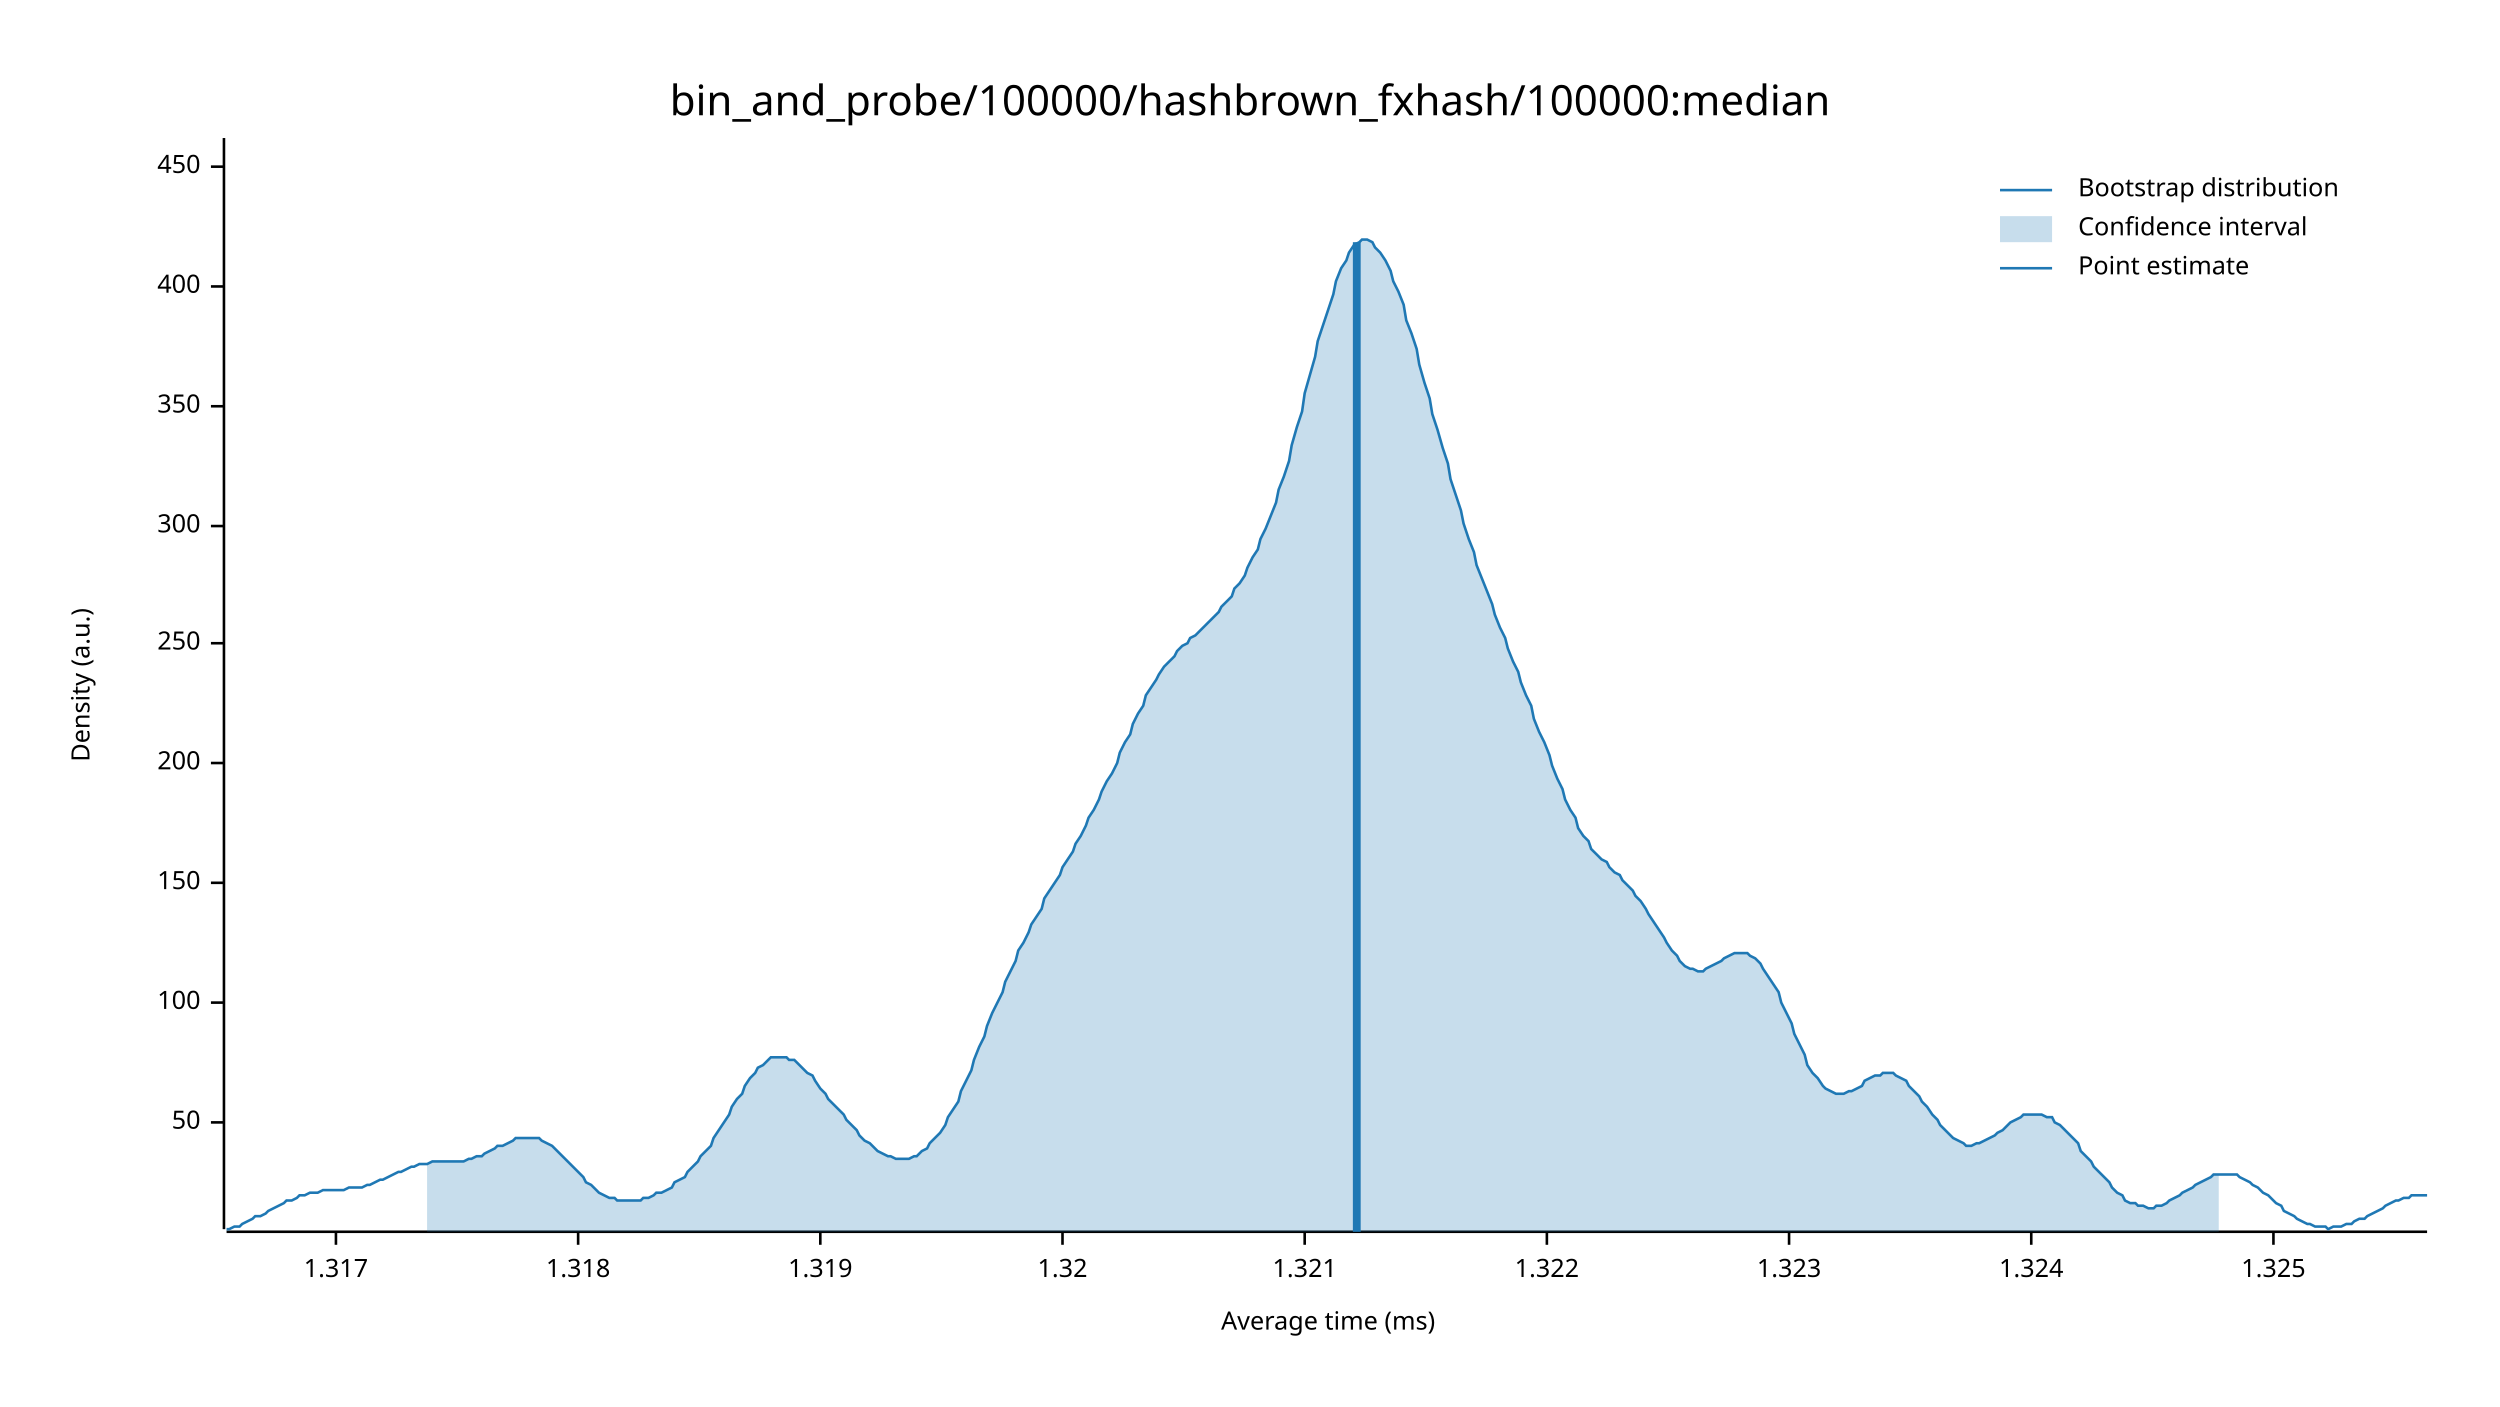
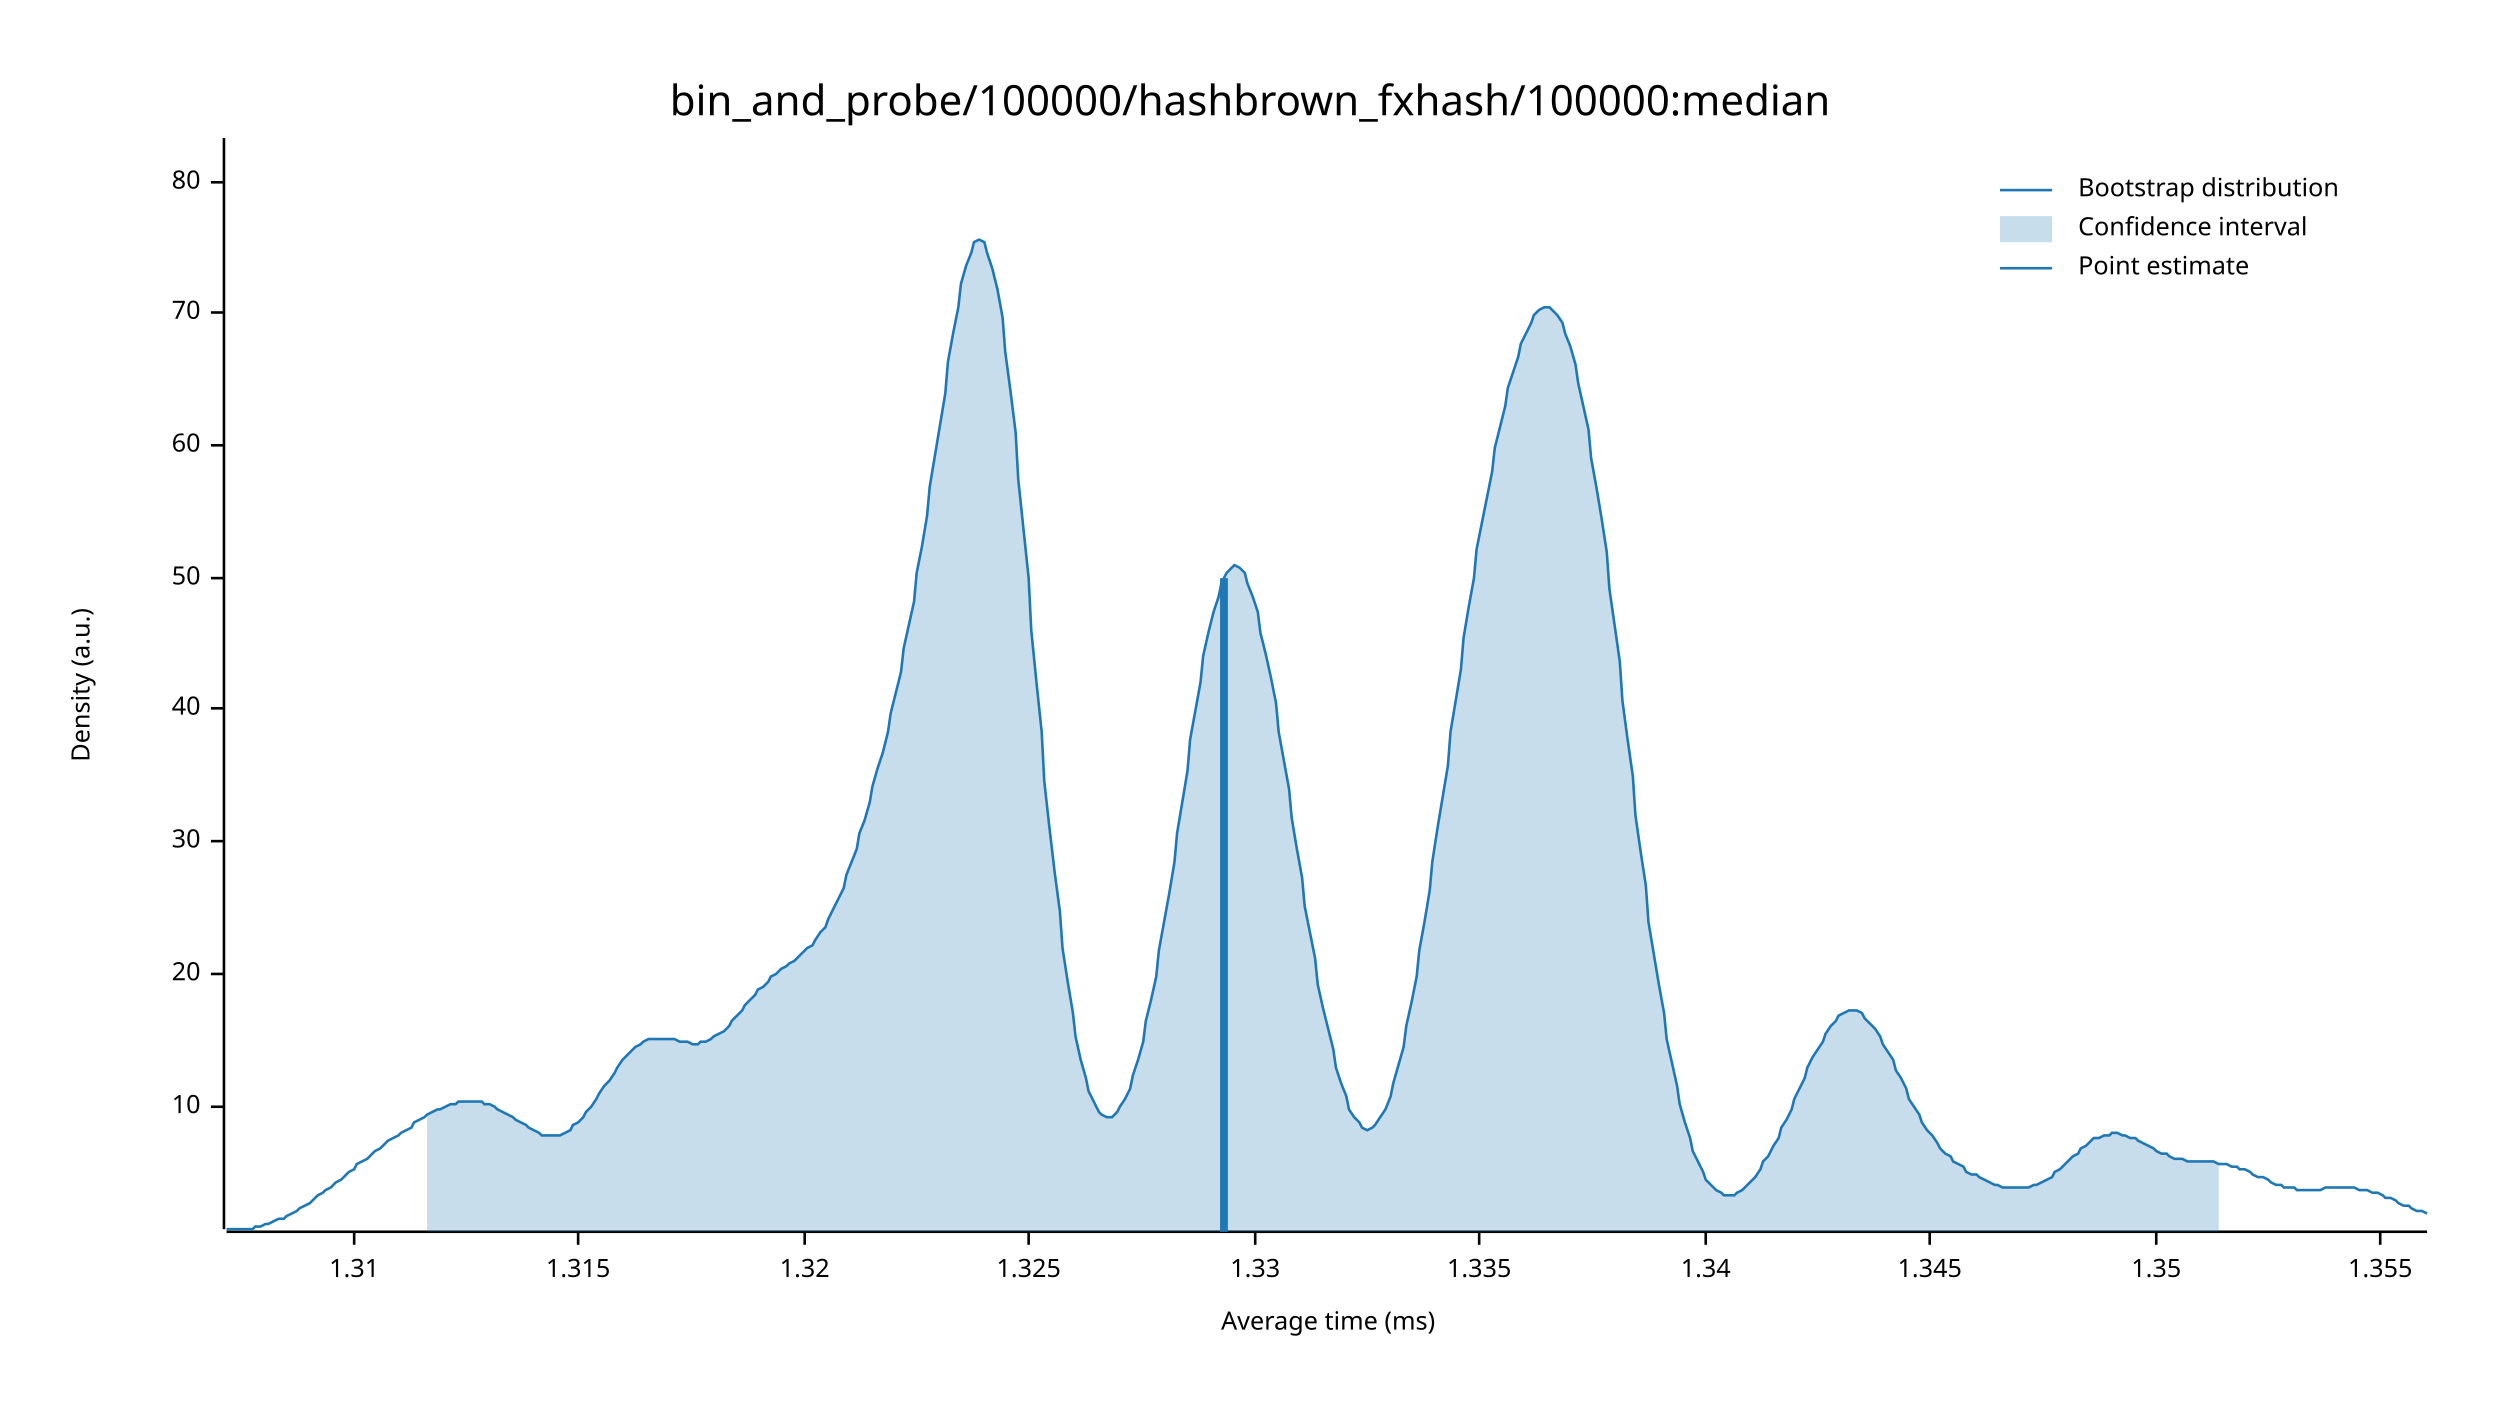
<svg xmlns="http://www.w3.org/2000/svg" width="960" height="540" viewBox="0 0 960 540">
  <text x="480" y="32" dy="0.76em" text-anchor="middle" font-family="sans-serif" font-size="16.129" opacity="1" fill="#000000">
bin_and_probe/100000/hashbrown_fxhash/100000:median
</text>
  <text x="27" y="263" dy="0.76em" text-anchor="middle" font-family="sans-serif" font-size="9.677" opacity="1" fill="#000000" transform="rotate(270, 27, 263)">
Density (a.u.)
</text>
  <text x="510" y="513" dy="-0.5ex" text-anchor="middle" font-family="sans-serif" font-size="9.677" opacity="1" fill="#000000">
Average time (ms)
</text>
  <polyline fill="none" opacity="1" stroke="#000000" stroke-width="1" points="86,53 86,472 " />
-   <text x="77" y="431" dy="0.5ex" text-anchor="end" font-family="sans-serif" font-size="9.677" opacity="1" fill="#000000">
+   <text x="77" y="425" dy="0.5ex" text-anchor="end" font-family="sans-serif" font-size="9.677" opacity="1" fill="#000000">
+ 10
+ </text>
+   <polyline fill="none" opacity="1" stroke="#000000" stroke-width="1" points="81,425 86,425 " />
+   <text x="77" y="374" dy="0.5ex" text-anchor="end" font-family="sans-serif" font-size="9.677" opacity="1" fill="#000000">
+ 20
+ </text>
+   <polyline fill="none" opacity="1" stroke="#000000" stroke-width="1" points="81,374 86,374 " />
+   <text x="77" y="323" dy="0.5ex" text-anchor="end" font-family="sans-serif" font-size="9.677" opacity="1" fill="#000000">
+ 30
+ </text>
+   <polyline fill="none" opacity="1" stroke="#000000" stroke-width="1" points="81,323 86,323 " />
+   <text x="77" y="272" dy="0.5ex" text-anchor="end" font-family="sans-serif" font-size="9.677" opacity="1" fill="#000000">
+ 40
+ </text>
+   <polyline fill="none" opacity="1" stroke="#000000" stroke-width="1" points="81,272 86,272 " />
+   <text x="77" y="222" dy="0.5ex" text-anchor="end" font-family="sans-serif" font-size="9.677" opacity="1" fill="#000000">
50
</text>
-   <polyline fill="none" opacity="1" stroke="#000000" stroke-width="1" points="81,431 86,431 " />
-   <text x="77" y="385" dy="0.5ex" text-anchor="end" font-family="sans-serif" font-size="9.677" opacity="1" fill="#000000">
- 100
+   <polyline fill="none" opacity="1" stroke="#000000" stroke-width="1" points="81,222 86,222 " />
+   <text x="77" y="171" dy="0.5ex" text-anchor="end" font-family="sans-serif" font-size="9.677" opacity="1" fill="#000000">
+ 60
</text>
-   <polyline fill="none" opacity="1" stroke="#000000" stroke-width="1" points="81,385 86,385 " />
-   <text x="77" y="339" dy="0.5ex" text-anchor="end" font-family="sans-serif" font-size="9.677" opacity="1" fill="#000000">
- 150
+   <polyline fill="none" opacity="1" stroke="#000000" stroke-width="1" points="81,171 86,171 " />
+   <text x="77" y="120" dy="0.5ex" text-anchor="end" font-family="sans-serif" font-size="9.677" opacity="1" fill="#000000">
+ 70
</text>
-   <polyline fill="none" opacity="1" stroke="#000000" stroke-width="1" points="81,339 86,339 " />
-   <text x="77" y="293" dy="0.5ex" text-anchor="end" font-family="sans-serif" font-size="9.677" opacity="1" fill="#000000">
- 200
+   <polyline fill="none" opacity="1" stroke="#000000" stroke-width="1" points="81,120 86,120 " />
+   <text x="77" y="70" dy="0.5ex" text-anchor="end" font-family="sans-serif" font-size="9.677" opacity="1" fill="#000000">
+ 80
</text>
-   <polyline fill="none" opacity="1" stroke="#000000" stroke-width="1" points="81,293 86,293 " />
-   <text x="77" y="247" dy="0.5ex" text-anchor="end" font-family="sans-serif" font-size="9.677" opacity="1" fill="#000000">
- 250
+   <polyline fill="none" opacity="1" stroke="#000000" stroke-width="1" points="81,70 86,70 " />
+   <polyline fill="none" opacity="1" stroke="#000000" stroke-width="1" points="87,473 932,473 " />
+   <text x="136" y="483" dy="0.76em" text-anchor="middle" font-family="sans-serif" font-size="9.677" opacity="1" fill="#000000">
+ 1.31
</text>
-   <polyline fill="none" opacity="1" stroke="#000000" stroke-width="1" points="81,247 86,247 " />
-   <text x="77" y="202" dy="0.5ex" text-anchor="end" font-family="sans-serif" font-size="9.677" opacity="1" fill="#000000">
- 300
- </text>
-   <polyline fill="none" opacity="1" stroke="#000000" stroke-width="1" points="81,202 86,202 " />
-   <text x="77" y="156" dy="0.5ex" text-anchor="end" font-family="sans-serif" font-size="9.677" opacity="1" fill="#000000">
- 350
- </text>
-   <polyline fill="none" opacity="1" stroke="#000000" stroke-width="1" points="81,156 86,156 " />
-   <text x="77" y="110" dy="0.5ex" text-anchor="end" font-family="sans-serif" font-size="9.677" opacity="1" fill="#000000">
- 400
- </text>
-   <polyline fill="none" opacity="1" stroke="#000000" stroke-width="1" points="81,110 86,110 " />
-   <text x="77" y="64" dy="0.5ex" text-anchor="end" font-family="sans-serif" font-size="9.677" opacity="1" fill="#000000">
- 450
- </text>
-   <polyline fill="none" opacity="1" stroke="#000000" stroke-width="1" points="81,64 86,64 " />
-   <polyline fill="none" opacity="1" stroke="#000000" stroke-width="1" points="87,473 932,473 " />
-   <text x="129" y="483" dy="0.76em" text-anchor="middle" font-family="sans-serif" font-size="9.677" opacity="1" fill="#000000">
- 1.317
- </text>
-   <polyline fill="none" opacity="1" stroke="#000000" stroke-width="1" points="129,473 129,478 " />
+   <polyline fill="none" opacity="1" stroke="#000000" stroke-width="1" points="136,473 136,478 " />
  <text x="222" y="483" dy="0.76em" text-anchor="middle" font-family="sans-serif" font-size="9.677" opacity="1" fill="#000000">
- 1.318
+ 1.315
</text>
  <polyline fill="none" opacity="1" stroke="#000000" stroke-width="1" points="222,473 222,478 " />
-   <text x="315" y="483" dy="0.76em" text-anchor="middle" font-family="sans-serif" font-size="9.677" opacity="1" fill="#000000">
- 1.319
- </text>
-   <polyline fill="none" opacity="1" stroke="#000000" stroke-width="1" points="315,473 315,478 " />
-   <text x="408" y="483" dy="0.76em" text-anchor="middle" font-family="sans-serif" font-size="9.677" opacity="1" fill="#000000">
+   <text x="309" y="483" dy="0.76em" text-anchor="middle" font-family="sans-serif" font-size="9.677" opacity="1" fill="#000000">
1.32
</text>
-   <polyline fill="none" opacity="1" stroke="#000000" stroke-width="1" points="408,473 408,478 " />
-   <text x="501" y="483" dy="0.76em" text-anchor="middle" font-family="sans-serif" font-size="9.677" opacity="1" fill="#000000">
- 1.321
- </text>
-   <polyline fill="none" opacity="1" stroke="#000000" stroke-width="1" points="501,473 501,478 " />
-   <text x="594" y="483" dy="0.76em" text-anchor="middle" font-family="sans-serif" font-size="9.677" opacity="1" fill="#000000">
- 1.322
- </text>
-   <polyline fill="none" opacity="1" stroke="#000000" stroke-width="1" points="594,473 594,478 " />
-   <text x="687" y="483" dy="0.76em" text-anchor="middle" font-family="sans-serif" font-size="9.677" opacity="1" fill="#000000">
- 1.323
- </text>
-   <polyline fill="none" opacity="1" stroke="#000000" stroke-width="1" points="687,473 687,478 " />
-   <text x="780" y="483" dy="0.76em" text-anchor="middle" font-family="sans-serif" font-size="9.677" opacity="1" fill="#000000">
- 1.324
- </text>
-   <polyline fill="none" opacity="1" stroke="#000000" stroke-width="1" points="780,473 780,478 " />
-   <text x="873" y="483" dy="0.76em" text-anchor="middle" font-family="sans-serif" font-size="9.677" opacity="1" fill="#000000">
+   <polyline fill="none" opacity="1" stroke="#000000" stroke-width="1" points="309,473 309,478 " />
+   <text x="395" y="483" dy="0.76em" text-anchor="middle" font-family="sans-serif" font-size="9.677" opacity="1" fill="#000000">
1.325
</text>
-   <polyline fill="none" opacity="1" stroke="#000000" stroke-width="1" points="873,473 873,478 " />
-   <polyline fill="none" opacity="1" stroke="#1F78B4" stroke-width="1" points="87,472 88,472 90,471 92,471 93,470 95,469 97,468 98,467 100,467 102,466 103,465 105,464 107,463 109,462 110,461 112,461 114,460 115,459 117,459 119,458 120,458 122,458 124,457 125,457 127,457 129,457 131,457 132,457 134,456 136,456 137,456 139,456 141,455 142,455 144,454 146,453 147,453 149,452 151,451 153,450 154,450 156,449 158,448 159,448 161,447 163,447 164,447 166,446 168,446 169,446 171,446 173,446 175,446 176,446 178,446 180,445 181,445 183,444 185,444 186,443 188,442 190,441 191,440 193,440 195,439 197,438 198,437 200,437 202,437 203,437 205,437 207,437 208,438 210,439 212,440 214,442 215,443 217,445 219,447 220,448 222,450 224,452 225,454 227,455 229,457 230,458 232,459 234,460 236,460 237,461 239,461 241,461 242,461 244,461 246,461 247,460 249,460 251,459 252,458 254,458 256,457 258,456 259,454 261,453 263,452 264,450 266,448 268,446 269,444 271,442 273,440 274,437 276,434 278,431 280,428 281,425 283,422 285,420 286,417 288,414 290,412 291,410 293,409 295,407 296,406 298,406 300,406 302,406 303,407 305,407 307,409 308,410 310,412 312,413 313,415 315,418 317,420 318,422 320,424 322,426 324,428 325,430 327,432 329,434 330,436 332,438 334,439 335,440 337,442 339,443 341,444 342,444 344,445 346,445 347,445 349,445 351,444 352,444 354,442 356,441 357,439 359,437 361,435 363,432 364,429 366,426 368,423 369,419 371,415 373,411 374,407 376,402 378,398 379,394 381,389 383,385 385,381 386,377 388,373 390,369 391,365 393,362 395,358 396,355 398,352 400,349 401,345 403,342 405,339 407,336 408,333 410,330 412,327 413,324 415,321 417,317 418,314 420,311 422,307 423,304 425,300 427,297 429,293 430,289 432,285 434,282 435,278 437,274 439,271 440,267 442,264 444,261 445,259 447,256 449,254 451,252 452,250 454,248 456,247 457,245 459,244 461,242 462,241 464,239 466,237 468,235 469,233 471,231 473,229 474,226 476,224 478,221 479,218 481,214 483,211 484,207 486,203 488,198 490,193 491,188 493,183 495,177 496,171 498,164 500,158 501,151 503,144 505,137 506,131 508,125 510,119 512,113 513,108 515,103 517,100 518,97 520,94 522,93 523,92 525,92 527,93 528,95 530,97 532,100 534,104 535,108 537,112 539,117 540,123 542,128 544,134 545,140 547,147 549,153 550,159 552,165 554,172 556,178 557,184 559,190 561,196 562,201 564,207 566,212 567,217 569,222 571,227 573,232 574,236 576,241 578,245 579,249 581,254 583,258 584,262 586,267 588,271 589,276 591,281 593,285 595,290 596,294 598,299 600,303 601,307 603,311 605,314 606,318 608,321 610,323 611,326 613,328 615,330 617,331 618,333 620,335 622,336 623,338 625,340 627,342 628,344 630,346 632,349 633,351 635,354 637,357 639,360 640,362 642,365 644,367 645,369 647,371 649,372 650,372 652,373 654,373 655,372 657,371 659,370 661,369 662,368 664,367 666,366 667,366 669,366 671,366 672,367 674,368 676,370 677,372 679,375 681,378 683,381 684,385 686,389 688,393 689,397 691,401 693,405 694,409 696,412 698,414 700,417 701,418 703,419 705,420 706,420 708,420 710,419 711,419 713,418 715,417 716,415 718,414 720,413 722,413 723,412 725,412 727,412 728,413 730,414 732,415 733,417 735,419 737,421 738,423 740,425 742,428 744,430 745,432 747,434 749,436 750,437 752,438 754,439 755,440 757,440 759,439 760,439 762,438 764,437 766,436 767,435 769,434 771,432 772,431 774,430 776,429 777,428 779,428 781,428 782,428 784,428 786,429 788,429 789,431 791,432 793,434 794,435 796,437 798,439 799,442 801,444 803,446 804,448 806,450 808,452 810,454 811,456 813,458 815,459 816,461 818,462 820,462 821,463 823,463 825,464 827,464 828,463 830,463 832,462 833,461 835,460 837,459 838,458 840,457 842,456 843,455 845,454 847,453 849,452 850,451 852,451 854,451 855,451 857,451 859,451 860,452 862,453 864,454 865,455 867,456 869,458 871,459 872,460 874,462 876,463 877,465 879,466 881,467 882,468 884,469 886,470 887,470 889,471 891,471 893,471 894,472 896,471 898,471 899,471 901,470 903,470 904,469 906,468 908,468 909,467 911,466 913,465 915,464 916,463 918,462 920,461 921,461 923,460 925,460 926,459 928,459 930,459 932,459 " />
-   <polygon opacity="0.25" fill="#1F78B4" points="164,447 166,446 168,446 169,446 171,446 173,446 175,446 176,446 178,446 180,445 181,445 183,444 185,444 186,443 188,442 190,441 191,440 193,440 195,439 197,438 198,437 200,437 202,437 203,437 205,437 207,437 208,438 210,439 212,440 214,442 215,443 217,445 219,447 220,448 222,450 224,452 225,454 227,455 229,457 230,458 232,459 234,460 236,460 237,461 239,461 241,461 242,461 244,461 246,461 247,460 249,460 251,459 252,458 254,458 256,457 258,456 259,454 261,453 263,452 264,450 266,448 268,446 269,444 271,442 273,440 274,437 276,434 278,431 280,428 281,425 283,422 285,420 286,417 288,414 290,412 291,410 293,409 295,407 296,406 298,406 300,406 302,406 303,407 305,407 307,409 308,410 310,412 312,413 313,415 315,418 317,420 318,422 320,424 322,426 324,428 325,430 327,432 329,434 330,436 332,438 334,439 335,440 337,442 339,443 341,444 342,444 344,445 346,445 347,445 349,445 351,444 352,444 354,442 356,441 357,439 359,437 361,435 363,432 364,429 366,426 368,423 369,419 371,415 373,411 374,407 376,402 378,398 379,394 381,389 383,385 385,381 386,377 388,373 390,369 391,365 393,362 395,358 396,355 398,352 400,349 401,345 403,342 405,339 407,336 408,333 410,330 412,327 413,324 415,321 417,317 418,314 420,311 422,307 423,304 425,300 427,297 429,293 430,289 432,285 434,282 435,278 437,274 439,271 440,267 442,264 444,261 445,259 447,256 449,254 451,252 452,250 454,248 456,247 457,245 459,244 461,242 462,241 464,239 466,237 468,235 469,233 471,231 473,229 474,226 476,224 478,221 479,218 481,214 483,211 484,207 486,203 488,198 490,193 491,188 493,183 495,177 496,171 498,164 500,158 501,151 503,144 505,137 506,131 508,125 510,119 512,113 513,108 515,103 517,100 518,97 520,94 522,93 523,92 525,92 527,93 528,95 530,97 532,100 534,104 535,108 537,112 539,117 540,123 542,128 544,134 545,140 547,147 549,153 550,159 552,165 554,172 556,178 557,184 559,190 561,196 562,201 564,207 566,212 567,217 569,222 571,227 573,232 574,236 576,241 578,245 579,249 581,254 583,258 584,262 586,267 588,271 589,276 591,281 593,285 595,290 596,294 598,299 600,303 601,307 603,311 605,314 606,318 608,321 610,323 611,326 613,328 615,330 617,331 618,333 620,335 622,336 623,338 625,340 627,342 628,344 630,346 632,349 633,351 635,354 637,357 639,360 640,362 642,365 644,367 645,369 647,371 649,372 650,372 652,373 654,373 655,372 657,371 659,370 661,369 662,368 664,367 666,366 667,366 669,366 671,366 672,367 674,368 676,370 677,372 679,375 681,378 683,381 684,385 686,389 688,393 689,397 691,401 693,405 694,409 696,412 698,414 700,417 701,418 703,419 705,420 706,420 708,420 710,419 711,419 713,418 715,417 716,415 718,414 720,413 722,413 723,412 725,412 727,412 728,413 730,414 732,415 733,417 735,419 737,421 738,423 740,425 742,428 744,430 745,432 747,434 749,436 750,437 752,438 754,439 755,440 757,440 759,439 760,439 762,438 764,437 766,436 767,435 769,434 771,432 772,431 774,430 776,429 777,428 779,428 781,428 782,428 784,428 786,429 788,429 789,431 791,432 793,434 794,435 796,437 798,439 799,442 801,444 803,446 804,448 806,450 808,452 810,454 811,456 813,458 815,459 816,461 818,462 820,462 821,463 823,463 825,464 827,464 828,463 830,463 832,462 833,461 835,460 837,459 838,458 840,457 842,456 843,455 845,454 847,453 849,452 850,451 852,451 852,473 164,473 " />
-   <polyline fill="none" opacity="1" stroke="#1F78B4" stroke-width="3" points="521,473 521,93 " />
+   <polyline fill="none" opacity="1" stroke="#000000" stroke-width="1" points="395,473 395,478 " />
+   <text x="482" y="483" dy="0.76em" text-anchor="middle" font-family="sans-serif" font-size="9.677" opacity="1" fill="#000000">
+ 1.33
+ </text>
+   <polyline fill="none" opacity="1" stroke="#000000" stroke-width="1" points="482,473 482,478 " />
+   <text x="568" y="483" dy="0.76em" text-anchor="middle" font-family="sans-serif" font-size="9.677" opacity="1" fill="#000000">
+ 1.335
+ </text>
+   <polyline fill="none" opacity="1" stroke="#000000" stroke-width="1" points="568,473 568,478 " />
+   <text x="655" y="483" dy="0.76em" text-anchor="middle" font-family="sans-serif" font-size="9.677" opacity="1" fill="#000000">
+ 1.34
+ </text>
+   <polyline fill="none" opacity="1" stroke="#000000" stroke-width="1" points="655,473 655,478 " />
+   <text x="741" y="483" dy="0.76em" text-anchor="middle" font-family="sans-serif" font-size="9.677" opacity="1" fill="#000000">
+ 1.345
+ </text>
+   <polyline fill="none" opacity="1" stroke="#000000" stroke-width="1" points="741,473 741,478 " />
+   <text x="828" y="483" dy="0.76em" text-anchor="middle" font-family="sans-serif" font-size="9.677" opacity="1" fill="#000000">
+ 1.35
+ </text>
+   <polyline fill="none" opacity="1" stroke="#000000" stroke-width="1" points="828,473 828,478 " />
+   <text x="914" y="483" dy="0.76em" text-anchor="middle" font-family="sans-serif" font-size="9.677" opacity="1" fill="#000000">
+ 1.355
+ </text>
+   <polyline fill="none" opacity="1" stroke="#000000" stroke-width="1" points="914,473 914,478 " />
+   <polyline fill="none" opacity="1" stroke="#1F78B4" stroke-width="1" points="87,472 88,472 90,472 92,472 93,472 95,472 97,472 98,471 100,471 102,470 103,470 105,469 107,468 109,468 110,467 112,466 114,465 115,464 117,463 119,462 120,461 122,459 124,458 125,457 127,456 129,454 131,453 132,452 134,450 136,449 137,447 139,446 141,445 142,444 144,442 146,441 147,440 149,438 151,437 153,436 154,435 156,434 158,433 159,431 161,430 163,429 164,428 166,427 168,426 169,426 171,425 173,424 175,424 176,423 178,423 180,423 181,423 183,423 185,423 186,424 188,424 190,425 191,426 193,427 195,428 197,429 198,430 200,431 202,432 203,433 205,434 207,435 208,436 210,436 212,436 214,436 215,436 217,435 219,434 220,432 222,431 224,429 225,427 227,425 229,422 230,420 232,417 234,415 236,412 237,410 239,407 241,405 242,404 244,402 246,401 247,400 249,399 251,399 252,399 254,399 256,399 258,399 259,399 261,400 263,400 264,400 266,401 268,401 269,400 271,400 273,399 274,398 276,397 278,396 280,394 281,392 283,390 285,388 286,386 288,384 290,382 291,380 293,379 295,377 296,375 298,374 300,372 302,371 303,370 305,369 307,367 308,366 310,364 312,363 313,361 315,358 317,356 318,353 320,349 322,345 324,341 325,336 327,331 329,326 330,320 332,315 334,308 335,302 337,295 339,289 341,281 342,274 344,266 346,258 347,249 349,240 351,231 352,220 354,210 356,198 357,187 359,175 361,163 363,151 364,139 366,128 368,118 369,109 371,102 373,97 374,93 376,92 378,93 379,97 381,103 383,111 385,122 386,135 388,150 390,166 391,184 393,203 395,222 396,242 398,262 400,281 401,300 403,318 405,335 407,350 408,364 410,377 412,389 413,398 415,407 417,414 418,419 420,423 422,427 423,428 425,429 427,429 429,427 430,425 432,422 434,418 435,413 437,407 439,400 440,392 442,384 444,375 445,365 447,354 449,343 451,331 452,320 454,308 456,296 457,284 459,273 461,262 462,252 464,243 466,235 468,229 469,224 471,220 473,218 474,217 476,218 478,220 479,224 481,229 483,235 484,243 486,251 488,260 490,270 491,281 493,292 495,303 496,314 498,326 500,337 501,348 503,358 505,368 506,378 508,387 510,395 512,403 513,410 515,416 517,421 518,426 520,429 522,431 523,433 525,434 527,433 528,432 530,429 532,426 534,421 535,416 537,409 539,402 540,394 542,385 544,375 545,365 547,354 549,342 550,331 552,318 554,306 556,294 557,281 559,269 561,257 562,245 564,233 566,222 567,211 569,201 571,191 573,181 574,172 576,164 578,156 579,149 581,143 583,137 584,132 586,128 588,124 589,121 591,119 593,118 595,118 596,119 598,121 600,124 601,128 603,133 605,140 606,147 608,156 610,165 611,176 613,187 615,199 617,212 618,226 620,240 622,254 623,269 625,284 627,298 628,313 630,327 632,340 633,354 635,366 637,378 639,389 640,399 642,408 644,417 645,424 647,431 649,437 650,442 652,446 654,450 655,453 657,455 659,457 661,458 662,459 664,459 666,459 667,458 669,457 671,455 672,454 674,452 676,449 677,446 679,444 681,440 683,437 684,433 686,430 688,426 689,422 691,418 693,414 694,410 696,406 698,403 700,400 701,397 703,394 705,392 706,390 708,389 710,388 711,388 713,388 715,389 716,391 718,393 720,395 722,398 723,401 725,404 727,407 728,411 730,414 732,418 733,422 735,425 737,428 738,431 740,434 742,436 744,439 745,441 747,443 749,444 750,446 752,447 754,448 755,450 757,451 759,451 760,452 762,453 764,454 766,455 767,455 769,456 771,456 772,456 774,456 776,456 777,456 779,456 781,455 782,455 784,454 786,453 788,452 789,450 791,449 793,447 794,446 796,444 798,443 799,441 801,440 803,438 804,437 806,437 808,436 810,436 811,435 813,435 815,436 816,436 818,437 820,437 821,438 823,439 825,440 827,441 828,442 830,443 832,443 833,444 835,445 837,445 838,445 840,446 842,446 843,446 845,446 847,446 849,446 850,446 852,447 854,447 855,447 857,448 859,448 860,449 862,449 864,450 865,451 867,452 869,452 871,453 872,454 874,455 876,455 877,456 879,456 881,456 882,457 884,457 886,457 887,457 889,457 891,457 893,456 894,456 896,456 898,456 899,456 901,456 903,456 904,456 906,457 908,457 909,457 911,458 913,458 915,459 916,460 918,460 920,461 921,462 923,463 925,463 926,464 928,465 930,465 932,466 " />
+   <polygon opacity="0.25" fill="#1F78B4" points="164,428 166,427 168,426 169,426 171,425 173,424 175,424 176,423 178,423 180,423 181,423 183,423 185,423 186,424 188,424 190,425 191,426 193,427 195,428 197,429 198,430 200,431 202,432 203,433 205,434 207,435 208,436 210,436 212,436 214,436 215,436 217,435 219,434 220,432 222,431 224,429 225,427 227,425 229,422 230,420 232,417 234,415 236,412 237,410 239,407 241,405 242,404 244,402 246,401 247,400 249,399 251,399 252,399 254,399 256,399 258,399 259,399 261,400 263,400 264,400 266,401 268,401 269,400 271,400 273,399 274,398 276,397 278,396 280,394 281,392 283,390 285,388 286,386 288,384 290,382 291,380 293,379 295,377 296,375 298,374 300,372 302,371 303,370 305,369 307,367 308,366 310,364 312,363 313,361 315,358 317,356 318,353 320,349 322,345 324,341 325,336 327,331 329,326 330,320 332,315 334,308 335,302 337,295 339,289 341,281 342,274 344,266 346,258 347,249 349,240 351,231 352,220 354,210 356,198 357,187 359,175 361,163 363,151 364,139 366,128 368,118 369,109 371,102 373,97 374,93 376,92 378,93 379,97 381,103 383,111 385,122 386,135 388,150 390,166 391,184 393,203 395,222 396,242 398,262 400,281 401,300 403,318 405,335 407,350 408,364 410,377 412,389 413,398 415,407 417,414 418,419 420,423 422,427 423,428 425,429 427,429 429,427 430,425 432,422 434,418 435,413 437,407 439,400 440,392 442,384 444,375 445,365 447,354 449,343 451,331 452,320 454,308 456,296 457,284 459,273 461,262 462,252 464,243 466,235 468,229 469,224 471,220 473,218 474,217 476,218 478,220 479,224 481,229 483,235 484,243 486,251 488,260 490,270 491,281 493,292 495,303 496,314 498,326 500,337 501,348 503,358 505,368 506,378 508,387 510,395 512,403 513,410 515,416 517,421 518,426 520,429 522,431 523,433 525,434 527,433 528,432 530,429 532,426 534,421 535,416 537,409 539,402 540,394 542,385 544,375 545,365 547,354 549,342 550,331 552,318 554,306 556,294 557,281 559,269 561,257 562,245 564,233 566,222 567,211 569,201 571,191 573,181 574,172 576,164 578,156 579,149 581,143 583,137 584,132 586,128 588,124 589,121 591,119 593,118 595,118 596,119 598,121 600,124 601,128 603,133 605,140 606,147 608,156 610,165 611,176 613,187 615,199 617,212 618,226 620,240 622,254 623,269 625,284 627,298 628,313 630,327 632,340 633,354 635,366 637,378 639,389 640,399 642,408 644,417 645,424 647,431 649,437 650,442 652,446 654,450 655,453 657,455 659,457 661,458 662,459 664,459 666,459 667,458 669,457 671,455 672,454 674,452 676,449 677,446 679,444 681,440 683,437 684,433 686,430 688,426 689,422 691,418 693,414 694,410 696,406 698,403 700,400 701,397 703,394 705,392 706,390 708,389 710,388 711,388 713,388 715,389 716,391 718,393 720,395 722,398 723,401 725,404 727,407 728,411 730,414 732,418 733,422 735,425 737,428 738,431 740,434 742,436 744,439 745,441 747,443 749,444 750,446 752,447 754,448 755,450 757,451 759,451 760,452 762,453 764,454 766,455 767,455 769,456 771,456 772,456 774,456 776,456 777,456 779,456 781,455 782,455 784,454 786,453 788,452 789,450 791,449 793,447 794,446 796,444 798,443 799,441 801,440 803,438 804,437 806,437 808,436 810,436 811,435 813,435 815,436 816,436 818,437 820,437 821,438 823,439 825,440 827,441 828,442 830,443 832,443 833,444 835,445 837,445 838,445 840,446 842,446 843,446 845,446 847,446 849,446 850,446 852,447 852,473 164,473 " />
+   <polyline fill="none" opacity="1" stroke="#1F78B4" stroke-width="3" points="470,473 470,222 " />
  <text x="798" y="68" dy="0.76em" text-anchor="start" font-family="sans-serif" font-size="9.677" opacity="1" fill="#000000">
Bootstrap distribution
</text>
  <text x="798" y="83" dy="0.76em" text-anchor="start" font-family="sans-serif" font-size="9.677" opacity="1" fill="#000000">
Confidence interval
</text>
  <text x="798" y="98" dy="0.76em" text-anchor="start" font-family="sans-serif" font-size="9.677" opacity="1" fill="#000000">
Point estimate
</text>
  <polyline fill="none" opacity="1" stroke="#1F78B4" stroke-width="1" points="768,73 788,73 " />
  <rect x="768" y="83" width="20" height="10" opacity="0.25" fill="#1F78B4" stroke="none" />
  <polyline fill="none" opacity="1" stroke="#1F78B4" stroke-width="1" points="768,103 788,103 " />
</svg>
